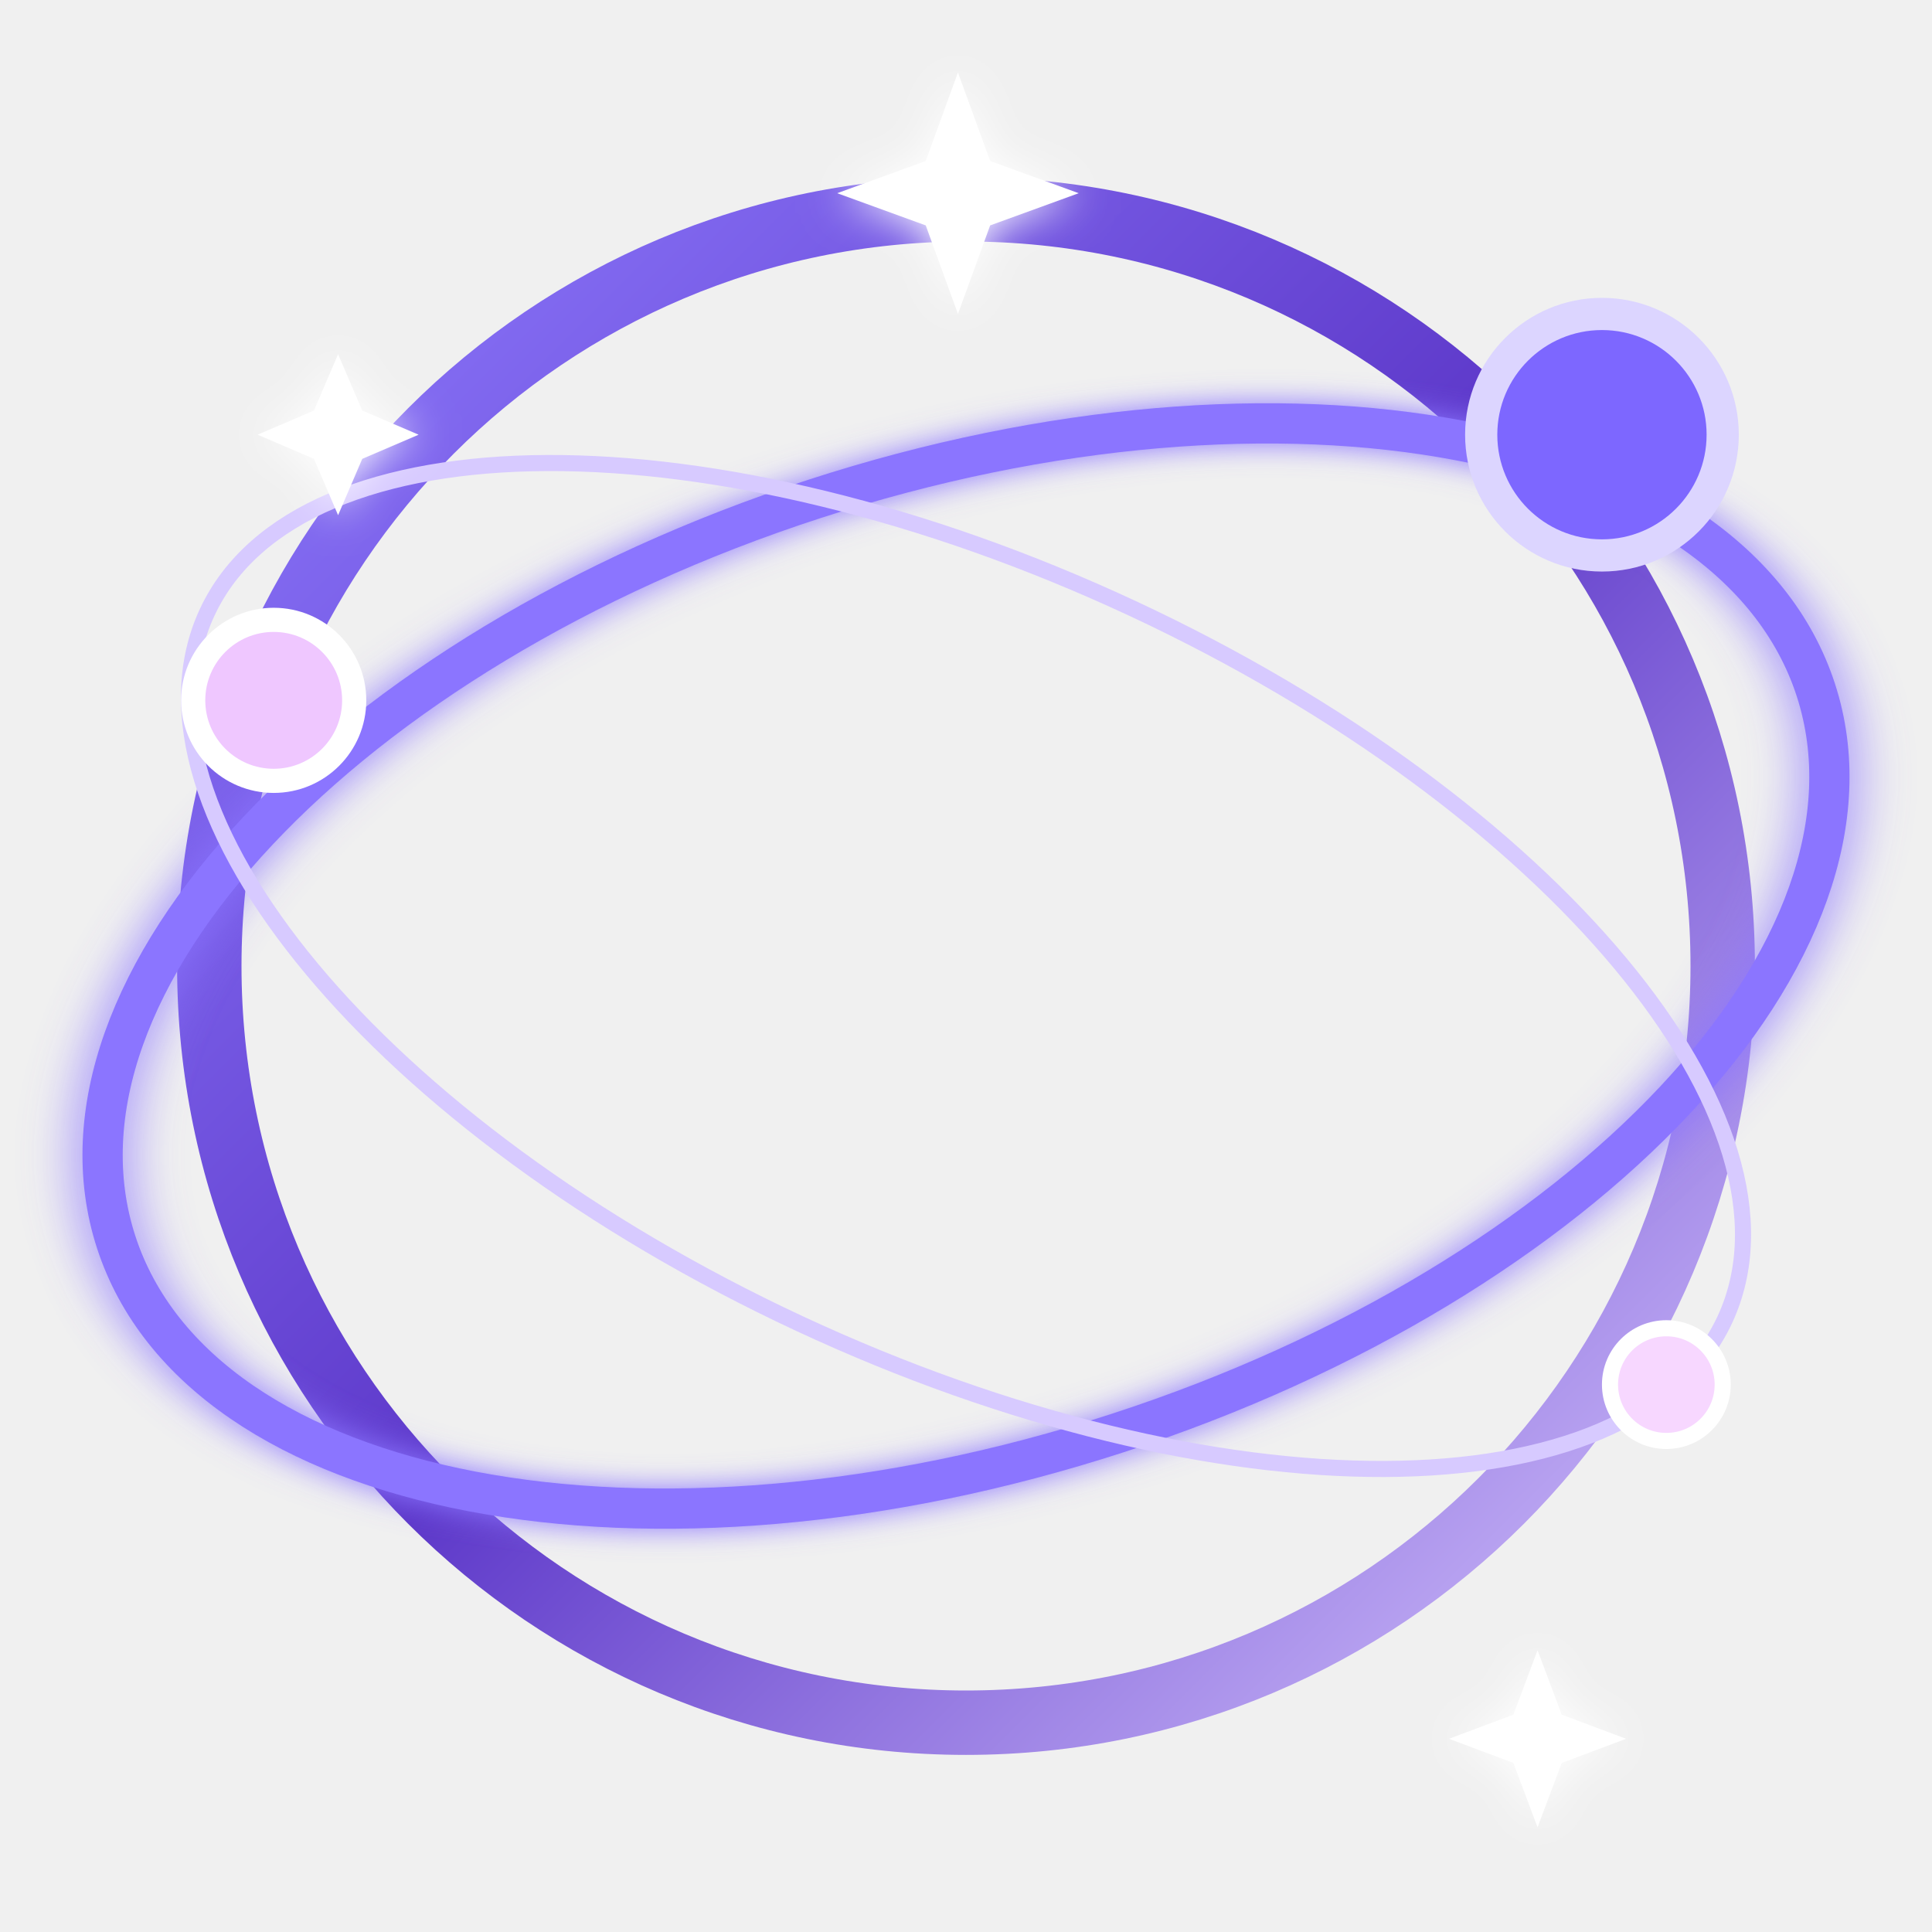
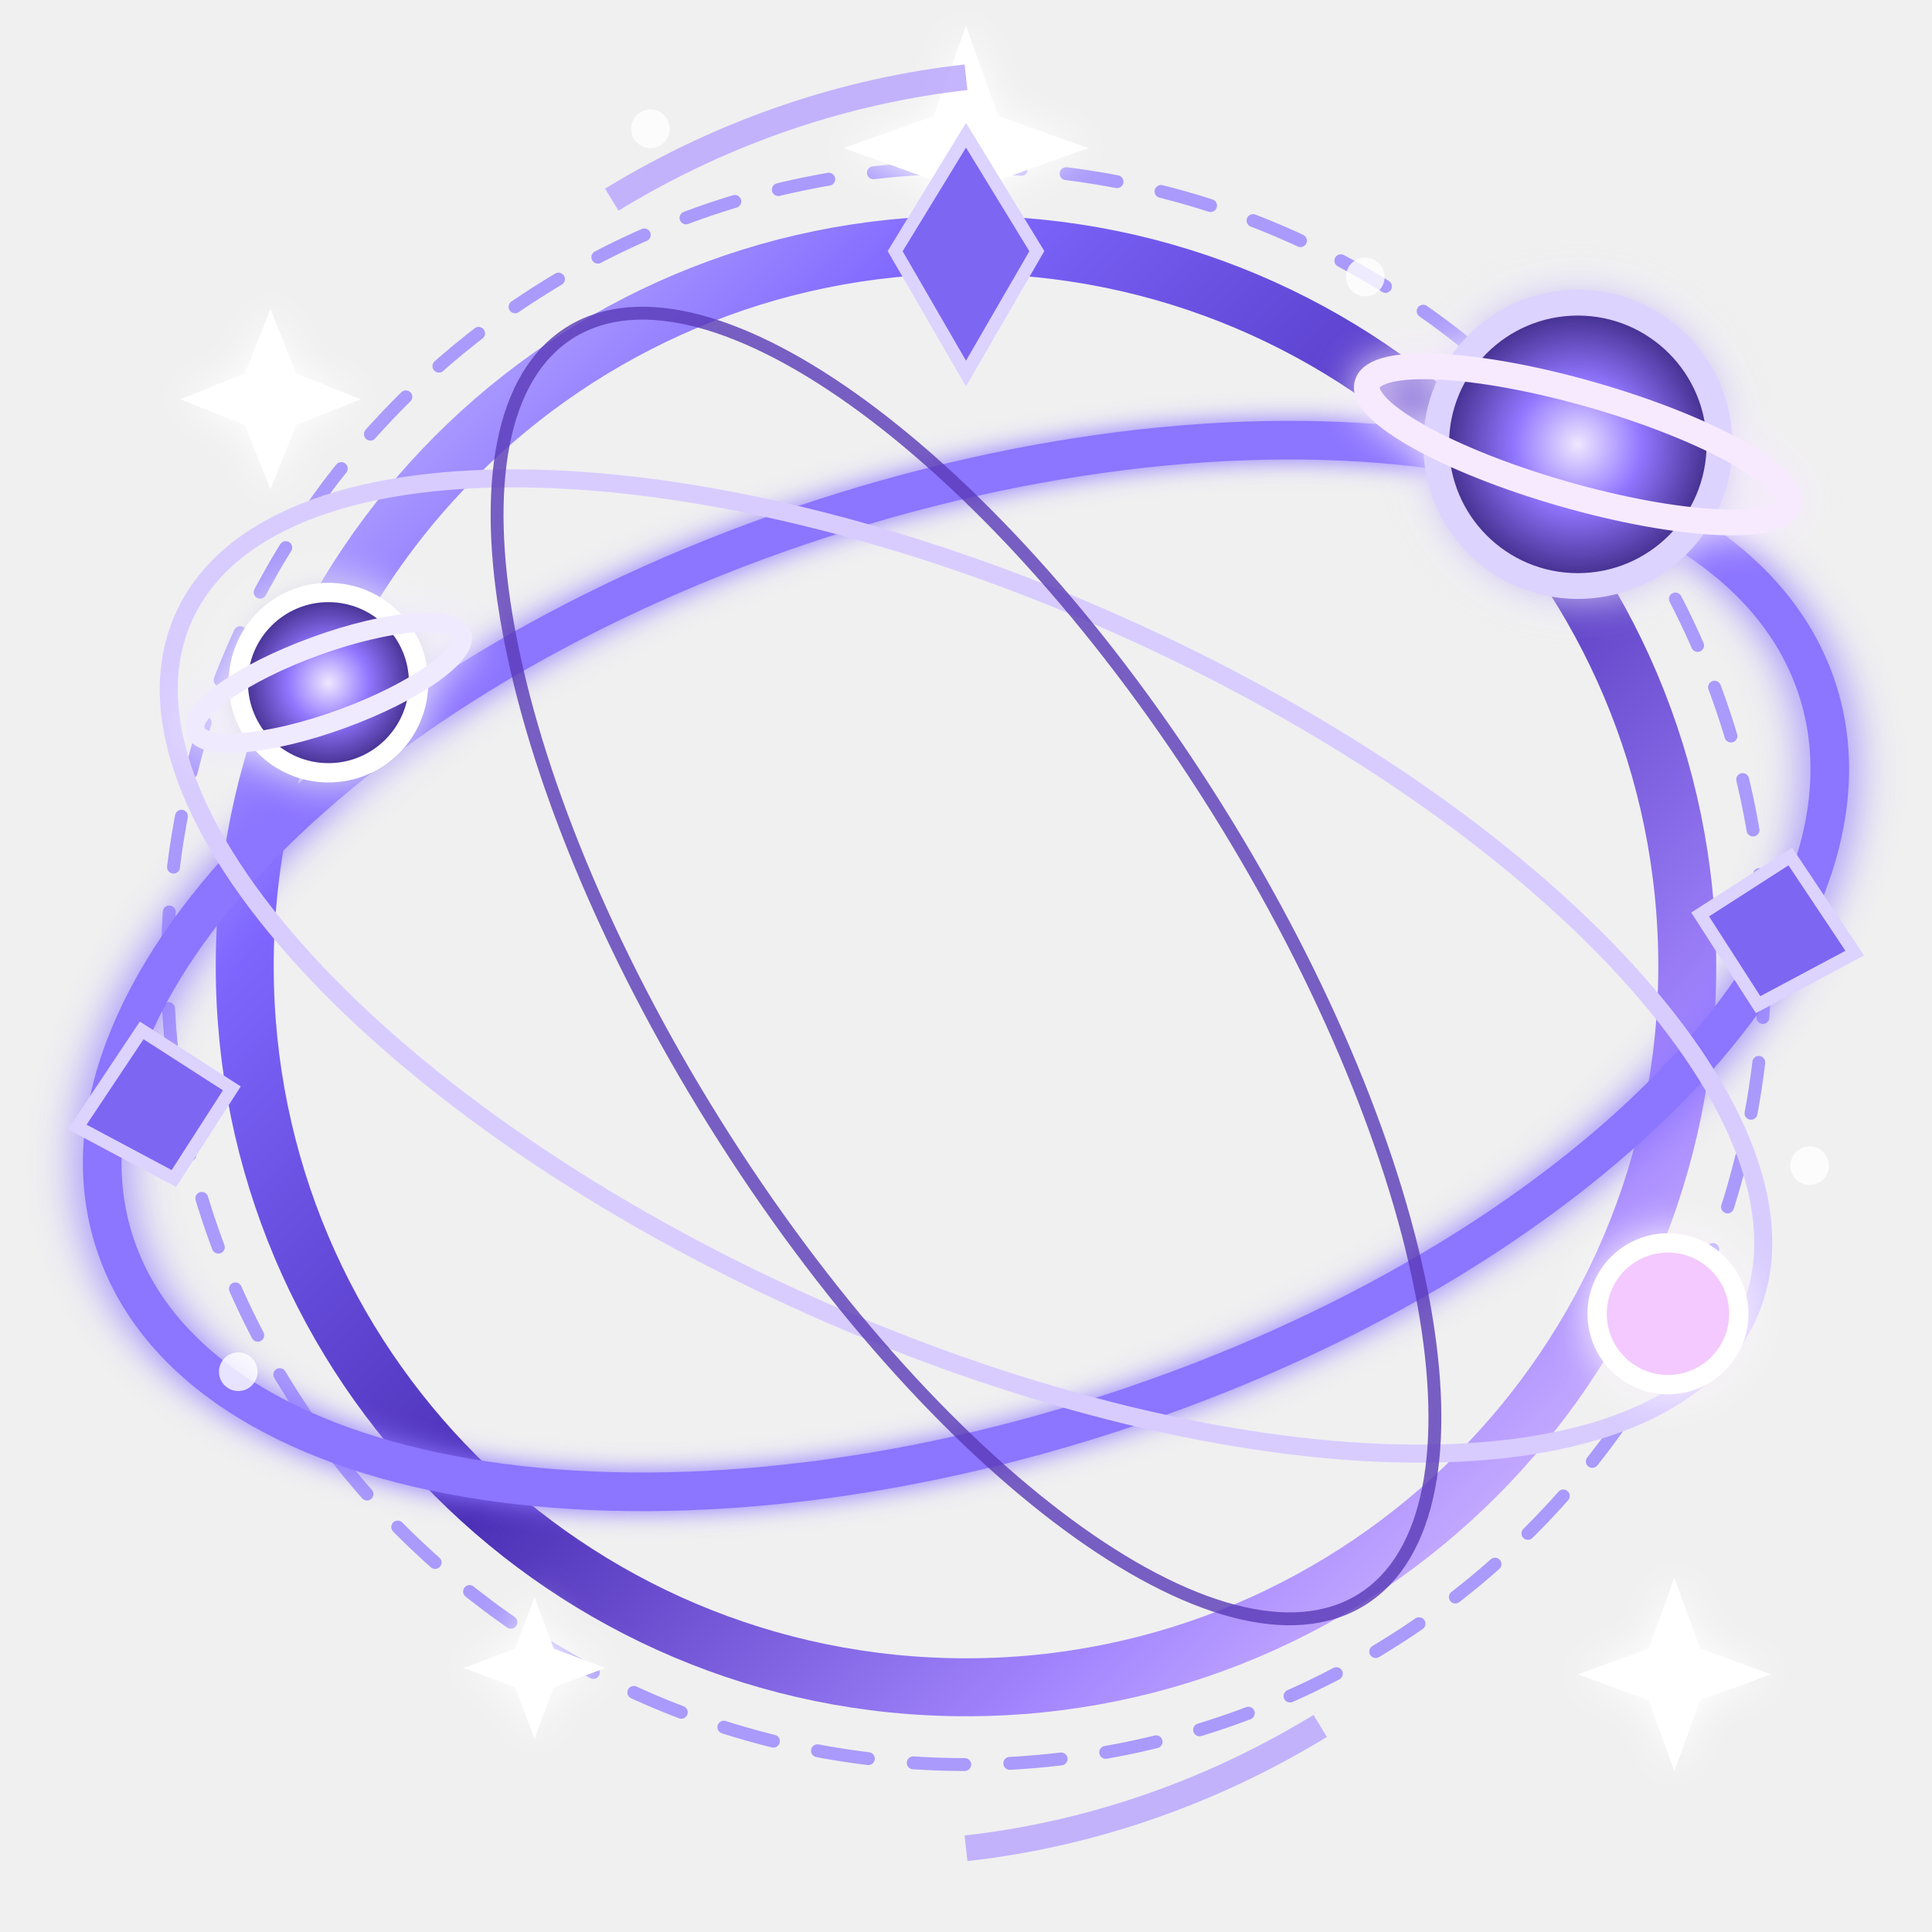
- <svg xmlns="http://www.w3.org/2000/svg" viewBox="0 0 240 240">
+ <svg xmlns="http://www.w3.org/2000/svg" viewBox="0 0 300 300">
  <defs>
    <linearGradient id="g" x1="0" y1="0" x2="1" y2="1">
-       <stop stop-color="#8f7cff" />
-       <stop offset=".5" stop-color="#5d38c9" />
-       <stop offset="1" stop-color="#d9c9ff" />
+       <stop stop-color="#dcd3ff" />
+       <stop offset=".24" stop-color="#7f67ff" />
+       <stop offset=".52" stop-color="#4b2fb5" />
+       <stop offset=".78" stop-color="#a487ff" />
+       <stop offset="1" stop-color="#f0d9ff" />
    </linearGradient>
-     <filter id="glow">
-       <feGaussianBlur stdDeviation="2.8" result="b" />
+     <radialGradient id="p">
+       <stop stop-color="#efe7ff" />
+       <stop offset=".45" stop-color="#9176ff" />
+       <stop offset="1" stop-color="#3a267f" />
+     </radialGradient>
+     <filter id="gl">
+       <feGaussianBlur stdDeviation="3" result="b" />
      <feMerge>
        <feMergeNode in="b" />
        <feMergeNode in="SourceGraphic" />
      </feMerge>
    </filter>
  </defs>
-   <circle cx="120" cy="120" r="94" fill="none" stroke="url(#g)" stroke-width="8" />
-   <ellipse cx="120" cy="120" rx="111" ry="61" fill="none" stroke="#8b75ff" stroke-width="5" transform="rotate(-18 120 120)" filter="url(#glow)" />
-   <ellipse cx="120" cy="120" rx="104" ry="49" fill="none" stroke="#d7caff" stroke-width="2" transform="rotate(25 120 120)" />
-   <circle cx="34" cy="87" r="10" fill="#efc7ff" stroke="#fff" stroke-width="3" />
-   <circle cx="199" cy="54" r="15" fill="#7d67ff" stroke="#dcd5ff" stroke-width="4" />
-   <circle cx="207" cy="172" r="7" fill="#f7d7ff" stroke="#fff" stroke-width="2" />
-   <path d="M119 9l4 11 11 4-11 4-4 11-4-11-11-4 11-4zM42 44l3 7 7 3-7 3-3 7-3-7-7-3 7-3zM191 205l3 8 8 3-8 3-3 8-3-8-8-3 8-3z" fill="#fff" filter="url(#glow)" />
+   <g fill="none" stroke-linecap="round">
+     <circle cx="150" cy="150" r="112" stroke="url(#g)" stroke-width="9" />
+     <circle cx="150" cy="150" r="124" stroke="#8b75ff" stroke-width="2" stroke-dasharray="8 7" opacity=".7" />
+     <ellipse cx="150" cy="150" rx="139" ry="73" stroke="#8c75ff" stroke-width="6" transform="rotate(-18 150 150)" filter="url(#gl)" />
+     <ellipse cx="150" cy="150" rx="133" ry="58" stroke="#d8ccff" stroke-width="2.8" transform="rotate(24 150 150)" />
+     <ellipse cx="150" cy="150" rx="116" ry="46" stroke="#5939b6" stroke-width="2" transform="rotate(58 150 150)" opacity=".8" />
+   </g>
+   <g filter="url(#gl)">
+     <circle cx="51" cy="106" r="14" fill="url(#p)" stroke="#fff" stroke-width="3" />
+     <ellipse cx="51" cy="106" rx="22" ry="6" fill="none" stroke="#f0eaff" stroke-width="3" transform="rotate(-20 51 106)" />
+     <circle cx="245" cy="69" r="22" fill="url(#p)" stroke="#dcd3ff" stroke-width="4" />
+     <ellipse cx="245" cy="69" rx="34" ry="8" fill="none" stroke="#f7eaff" stroke-width="4" transform="rotate(16 245 69)" />
+     <circle cx="259" cy="204" r="11" fill="#f3c9ff" stroke="#fff" stroke-width="3" />
+   </g>
+   <g fill="#fff" filter="url(#gl)">
+     <path d="M150 4l5 14 14 5-14 5-5 14-5-14-14-5 14-5zM42 48l4 10 10 4-10 4-4 10-4-10-10-4 10-4zM260 245l4 11 11 4-11 4-4 11-4-11-11-4 11-4zM83 248l3 8 8 3-8 3-3 8-3-8-8-3 8-3z" />
+   </g>
+   <g fill="#7d66f2" stroke="#dcd3ff" stroke-width="2">
+     <path d="M150 21l11 18-11 19-11-19z" />
+     <path d="M22 160l14 9-9 14-15-8zM278 133l-14 9 9 14 15-8z" />
+   </g>
+   <path d="M95 31c18-11 37-17 55-19M205 268c-18 11-37 17-55 19" stroke="#b6a2ff" stroke-width="4" fill="none" opacity=".8" />
+   <g fill="#fff" opacity=".8">
+     <circle cx="101" cy="20" r="3" />
+     <circle cx="212" cy="43" r="3" />
+     <circle cx="281" cy="181" r="3" />
+     <circle cx="37" cy="213" r="3" />
+   </g>
</svg>
